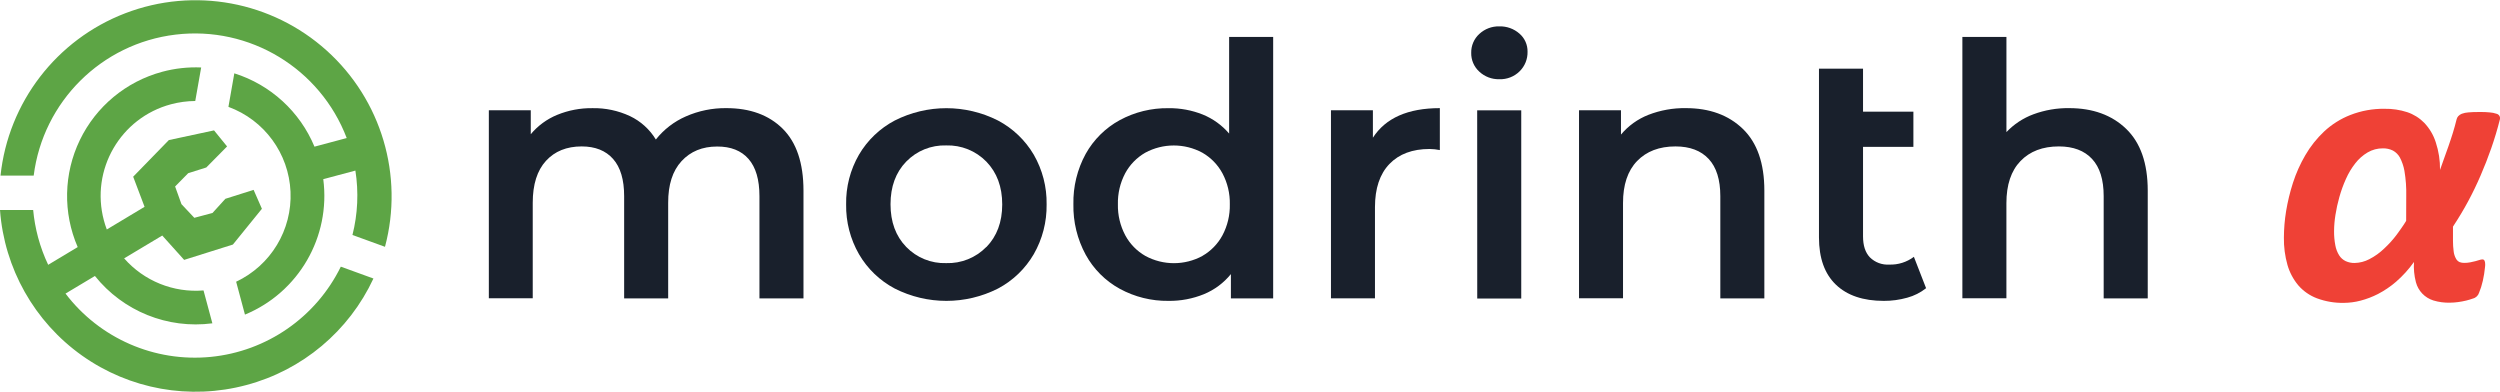
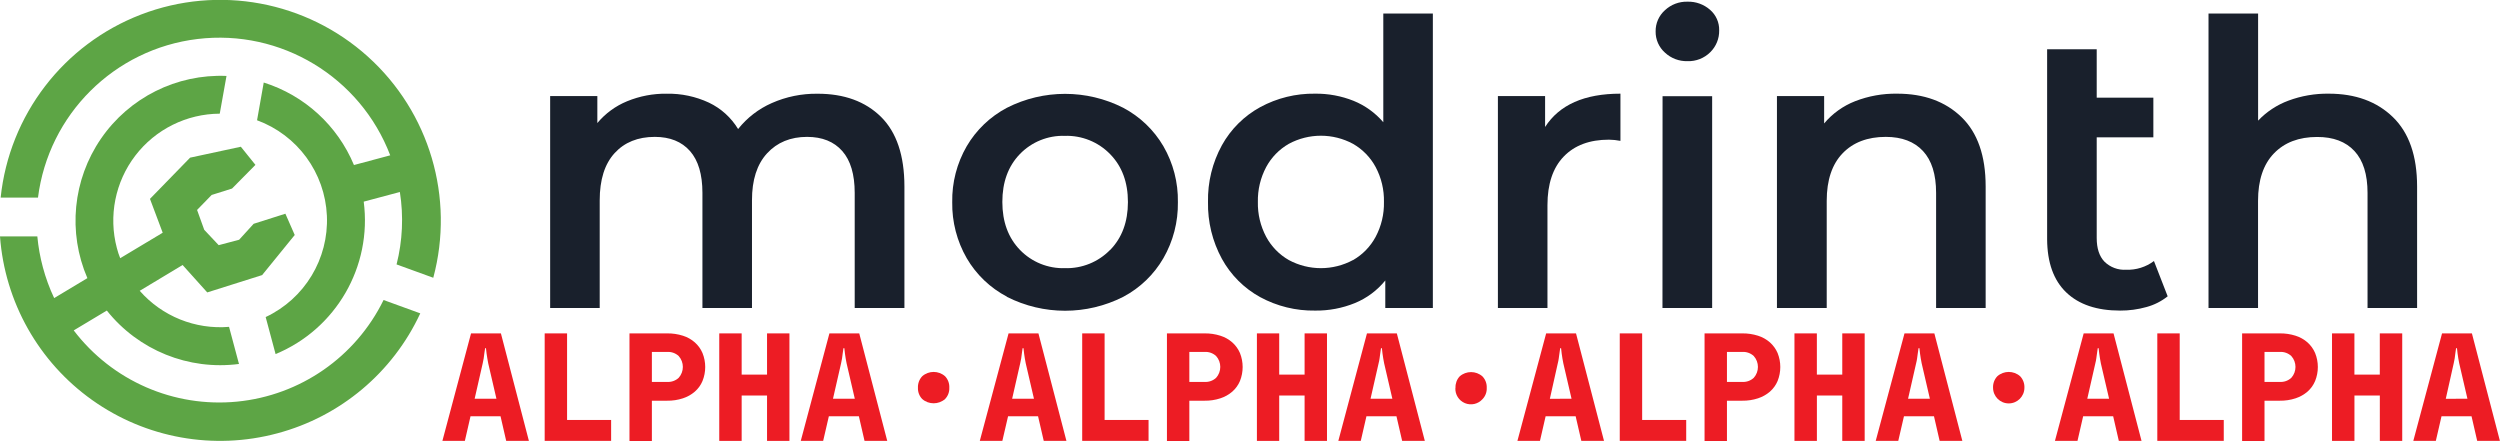
- <svg xmlns="http://www.w3.org/2000/svg" viewBox="0 0 904.44 141.73">
+ <svg xmlns="http://www.w3.org/2000/svg" viewBox="0 0 803.64 141.73">
  <g>
-     <path d="M141.85,89.82A70.94,70.94,0,1,0,2.76,64.05h12A58.78,58.78,0,0,1,128,50.47l-11.66,3.12a46.56,46.56,0,0,0-29-26.53L85.21,39.19A34.31,34.31,0,0,1,88,102.45l3.19,11.9a46.5,46.5,0,0,0,28.33-49l11.62-3.11a58.16,58.16,0,0,1-1.06,23.3Z" transform="translate(-2.57 -0.53)" fill="#5da545" fill-rule="evenodd" />
-     <path d="M91.7,139.83A70.92,70.92,0,0,1,2.57,76.51h12a59.6,59.6,0,0,0,1.78,9.92A58.94,58.94,0,0,0,20,96.33l10.68-6.41A46.51,46.51,0,0,1,61.29,26.49a46.5,46.5,0,0,1,14.06-1.55L73.21,37.07a35,35,0,0,0-8.77,1.18,34.3,34.3,0,0,0-24.29,42,32.56,32.56,0,0,0,1.06,3.3l13.66-8.2L50.75,64.46l12.9-13.25L80,47.7l4.72,5.81-7.52,7.61-6.55,2.07L65.92,68l2.3,6.39,4.65,4.94,6.57-1.75,4.67-5.13,10.21-3.23,3,6.84L86.83,89,69.19,94.55l-7.92-8.81L47.48,94A34.44,34.44,0,0,0,76.2,105.6l3.2,11.9a46.64,46.64,0,0,1-42.49-17.13l-10.64,6.37A58.81,58.81,0,0,0,125.87,97l11.8,4.29A70.74,70.74,0,0,1,91.7,139.83Z" transform="translate(-2.57 -0.53)" fill="#5da545" />
+     <path d="M159.07,89.29A70.94,70.94,0,1,0,20,63.52H32A58.78,58.78,0,0,1,145.23,49.93l-11.66,3.12a46.54,46.54,0,0,0-29-26.52l-2.15,12.13a34.31,34.31,0,0,1,2.77,63.26l3.19,11.9a46.52,46.52,0,0,0,28.33-49l11.62-3.1A57.94,57.94,0,0,1,147.27,85Z" transform="translate(-19.79 0)" fill="#5da545" fill-rule="evenodd" />
+     <path d="M108.92,139.3A70.93,70.93,0,0,1,19.79,76h12a59.48,59.48,0,0,0,1.78,9.91,58.73,58.73,0,0,0,3.63,9.91l10.68-6.41a46.58,46.58,0,0,1,44.72-65L90.43,36.54A34.38,34.38,0,0,0,57.36,79.75C57.67,80.88,58,82,58.43,83l13.66-8.19L68,63.93l12.9-13.25,16.31-3.51L101.9,53l-7.52,7.61-6.55,2.06-4.69,4.82,2.3,6.38s4.64,4.94,4.65,4.94l6.57-1.74,4.67-5.13,10.2-3.24,3,6.84L104.05,88.43,86.41,94l-7.92-8.81L64.7,93.48a34.44,34.44,0,0,0,28.72,11.59L96.61,117A46.6,46.6,0,0,1,54.13,99.83l-10.64,6.38a58.81,58.81,0,0,0,99.6-9.77l11.8,4.29A70.77,70.77,0,0,1,108.92,139.3Z" transform="translate(-19.79 0)" fill="#5da545" />
  </g>
  <g>
-     <path d="M285.73,47.1q7.51,7.47,7.52,22.38v39H277.32v-37q0-8.93-3.95-13.45T262,53.54q-8,0-12.87,5.29T244.3,73.94v34.54H228.37v-37q0-8.93-4-13.45t-11.35-4.53q-8.16,0-12.94,5.23t-4.78,15.17v34.54H179.42V40.41h15.17v8.67a24.68,24.68,0,0,1,9.56-7,32.51,32.51,0,0,1,12.74-2.42,30.7,30.7,0,0,1,13.58,2.87A22,22,0,0,1,239.84,51a28.37,28.37,0,0,1,10.84-8.35,35.25,35.25,0,0,1,14.66-3Q278.21,39.65,285.73,47.1Z" transform="translate(-2.57 -0.53)" fill="#19202c" />
-     <path d="M326.27,104.92a32.53,32.53,0,0,1-12.94-12.43,35,35,0,0,1-4.65-18,34.71,34.71,0,0,1,4.65-18,32.63,32.63,0,0,1,12.94-12.36,41.33,41.33,0,0,1,37.35,0,32.77,32.77,0,0,1,12.94,12.36,34.81,34.81,0,0,1,4.65,18,35.13,35.13,0,0,1-4.65,18,32.66,32.66,0,0,1-12.94,12.43,41.33,41.33,0,0,1-37.35,0Zm33.14-15q5.73-5.87,5.74-15.42T359.41,59a19.49,19.49,0,0,0-14.53-5.86A19.28,19.28,0,0,0,330.41,59q-5.67,5.86-5.67,15.43t5.67,15.42a19.25,19.25,0,0,0,14.47,5.87A19.46,19.46,0,0,0,359.41,89.87Z" transform="translate(-2.57 -0.53)" fill="#19202c" />
-     <path d="M463.17,13.9v94.58H447.88V99.69a24.75,24.75,0,0,1-9.76,7.27,33,33,0,0,1-12.81,2.42A35.84,35.84,0,0,1,407.66,105a31.1,31.1,0,0,1-12.3-12.3,36.74,36.74,0,0,1-4.46-18.29,36.37,36.37,0,0,1,4.46-18.23A31.2,31.2,0,0,1,407.66,44a35.84,35.84,0,0,1,17.65-4.33,32.36,32.36,0,0,1,12.37,2.29,24.92,24.92,0,0,1,9.56,6.89V13.9ZM437.55,93.12a18.89,18.89,0,0,0,7.27-7.45,22.87,22.87,0,0,0,2.67-11.22,22.87,22.87,0,0,0-2.67-11.22,19,19,0,0,0-7.27-7.46,21.73,21.73,0,0,0-20.65,0,19,19,0,0,0-7.27,7.46A22.87,22.87,0,0,0,407,74.45a22.87,22.87,0,0,0,2.67,11.22,18.89,18.89,0,0,0,7.27,7.45,21.65,21.65,0,0,0,20.65,0Z" transform="translate(-2.57 -0.53)" fill="#19202c" />
-     <path d="M523.47,39.65V54.82a19.84,19.84,0,0,0-3.7-.39q-9.3,0-14.53,5.42T500,75.47v33H484.08V40.41h15.17v9.94Q506.14,39.66,523.47,39.65Z" transform="translate(-2.57 -0.53)" fill="#19202c" />
-     <path d="M537.75,26.45a8.92,8.92,0,0,1-2.93-6.82,9,9,0,0,1,2.93-6.82A10.24,10.24,0,0,1,545,10.07a10.56,10.56,0,0,1,7.27,2.62,8.43,8.43,0,0,1,2.93,6.56,9.6,9.6,0,0,1-2.87,7.08A9.92,9.92,0,0,1,545,29.19,10.2,10.2,0,0,1,537.75,26.45Zm-.77,14h15.94v68.07H537Z" transform="translate(-2.57 -0.53)" fill="#19202c" />
-     <path d="M633.1,47.17q7.77,7.52,7.77,22.31v39H624.94v-37q0-8.93-4.21-13.45t-12-4.53q-8.79,0-13.9,5.29t-5.09,15.24v34.41H573.82V40.41H589v8.8a24.8,24.8,0,0,1,9.94-7.14,35.91,35.91,0,0,1,13.52-2.42Q625.32,39.65,633.1,47.17Z" transform="translate(-2.57 -0.53)" fill="#19202c" />
-     <path d="M699.38,104.79a18.81,18.81,0,0,1-6.82,3.44,30.83,30.83,0,0,1-8.47,1.15q-11.22,0-17.34-5.87t-6.12-17.08V25.37h15.94V40.92h18.22V53.67H676.57V86.05c0,3.31.82,5.84,2.48,7.58a9.11,9.11,0,0,0,7,2.62,14,14,0,0,0,8.92-2.81Z" transform="translate(-2.57 -0.53)" fill="#19202c" />
-     <path d="M771.79,47.17q7.77,7.52,7.78,22.31v39H763.63v-37q0-8.93-4.2-13.45t-12-4.53q-8.79,0-13.89,5.29t-5.1,15.24v34.41H712.51V13.9h15.94V48.32a25.82,25.82,0,0,1,9.75-6.44,35.75,35.75,0,0,1,12.94-2.23Q764,39.65,771.79,47.17Z" transform="translate(-2.57 -0.53)" fill="#19202c" />
-     <path d="M901.65,96.13c0,.32,0,.8-.11,1.43s-.16,1.32-.27,2.09-.27,1.57-.46,2.41-.4,1.62-.63,2.34-.48,1.39-.73,2a3.11,3.11,0,0,1-2.23,2.13,23,23,0,0,1-2.41.73,28,28,0,0,1-3,.56,22.1,22.1,0,0,1-2.9.21,18.85,18.85,0,0,1-6-.8,9.44,9.44,0,0,1-6.32-6.6,23.06,23.06,0,0,1-.7-7.33,40.76,40.76,0,0,1-6.52,7.19,34.36,34.36,0,0,1-6.5,4.4,31.32,31.32,0,0,1-6.32,2.41,24.42,24.42,0,0,1-6,.8,26.49,26.49,0,0,1-9.74-1.64,16.82,16.82,0,0,1-6.78-4.71,20.26,20.26,0,0,1-3.91-7.37,34.4,34.4,0,0,1-1.29-9.88,61.12,61.12,0,0,1,.8-9.6,71.61,71.61,0,0,1,2.48-10.23,50.43,50.43,0,0,1,4.47-10,38,38,0,0,1,6.78-8.55,29.82,29.82,0,0,1,9.53-6,32.68,32.68,0,0,1,12.32-2.23,25.21,25.21,0,0,1,8.24,1.22,15.53,15.53,0,0,1,6.14,3.84A18.26,18.26,0,0,1,883.77,52,30.5,30.5,0,0,1,885.31,62c.56-1.58,1.07-3,1.54-4.33s1-2.73,1.53-4.29,1.08-3.14,1.57-4.75.95-3.25,1.36-4.92a2.64,2.64,0,0,1,.6-1.16,3.56,3.56,0,0,1,1.29-.87,8.75,8.75,0,0,1,2.37-.49c1-.09,2.31-.14,3.84-.14s2.77,0,3.84.14a9.44,9.44,0,0,1,2.48.49,1.66,1.66,0,0,1,1.23,2.1q-1.34,5.3-3.11,10.37T900,64q-2.07,4.81-4.51,9.35T890,82.51v5.17a26.88,26.88,0,0,0,.24,3.73,7,7,0,0,0,.84,2.69,2.87,2.87,0,0,0,1.33,1.26,4.7,4.7,0,0,0,1.64.28,11.33,11.33,0,0,0,2.23-.21c.7-.14,1.32-.28,1.85-.42s1-.28,1.43-.42a3.63,3.63,0,0,1,1.12-.21C901.32,94.38,901.65,95,901.65,96.13ZM873.09,71.55a48,48,0,0,0-.66-9.25,16.91,16.91,0,0,0-1.64-4.79A6.38,6.38,0,0,0,868.27,55a7.78,7.78,0,0,0-3.63-.8,10.7,10.7,0,0,0-5.51,1.47,15.68,15.68,0,0,0-4.47,3.94,26.45,26.45,0,0,0-3.39,5.66,45.88,45.88,0,0,0-2.37,6.53,53.36,53.36,0,0,0-1.43,6.53,38,38,0,0,0-.49,5.83,26,26,0,0,0,.45,5.09,10.31,10.31,0,0,0,1.4,3.67A5.7,5.7,0,0,0,851.17,95a7.44,7.44,0,0,0,3.28.67,11.92,11.92,0,0,0,5.27-1.37,22.35,22.35,0,0,0,5.45-3.91,37.39,37.39,0,0,0,4.5-5c1.21-1.65,2.07-2.88,2.58-3.67s.78-1.22.81-1.29S873.09,77.41,873.09,71.55Z" transform="translate(-2.57 -0.53)" fill="#ef4136" />
+     <path d="M303,37.57q7.51,7.45,7.52,22.37V99H294.54V62q0-8.91-4-13.45T279.24,44q-8,0-12.87,5.29t-4.85,15.11V99H245.59V62q0-8.91-4-13.45T230.29,44q-8.16,0-12.94,5.23t-4.78,15.17V99H196.64V30.88h15.17v8.67a24.68,24.68,0,0,1,9.56-7,32.33,32.33,0,0,1,12.74-2.43A30.83,30.83,0,0,1,247.69,33a22.07,22.07,0,0,1,9.37,8.48,28.41,28.41,0,0,1,10.83-8.35,35.16,35.16,0,0,1,14.66-3Q295.43,30.11,303,37.57Z" transform="translate(-19.79 0)" fill="#19202c" />
+     <path d="M343.49,95.38A32.4,32.4,0,0,1,330.55,83a35,35,0,0,1-4.66-18,34.69,34.69,0,0,1,4.66-18,32.57,32.57,0,0,1,12.94-12.36,41.25,41.25,0,0,1,37.35,0,32.61,32.61,0,0,1,12.93,12.36,34.69,34.69,0,0,1,4.66,18,35,35,0,0,1-4.66,18,32.44,32.44,0,0,1-12.93,12.43,41.33,41.33,0,0,1-37.35,0Zm33.14-15q5.73-5.86,5.74-15.42t-5.74-15.43a19.46,19.46,0,0,0-14.53-5.86,19.25,19.25,0,0,0-14.47,5.86Q342,55.36,342,64.92t5.67,15.42A19.25,19.25,0,0,0,362.1,86.2,19.46,19.46,0,0,0,376.63,80.34Z" transform="translate(-19.79 0)" fill="#19202c" />
+     <path d="M480.39,4.36V99H465.1V90.16a24.63,24.63,0,0,1-9.76,7.26,32.78,32.78,0,0,1-12.81,2.42,35.84,35.84,0,0,1-17.65-4.33,31.1,31.1,0,0,1-12.3-12.3,36.74,36.74,0,0,1-4.47-18.29,36.38,36.38,0,0,1,4.47-18.23,31.2,31.2,0,0,1,12.3-12.24,35.84,35.84,0,0,1,17.65-4.34,32.36,32.36,0,0,1,12.37,2.3,24.89,24.89,0,0,1,9.56,6.88V4.36ZM454.77,83.59A18.92,18.92,0,0,0,462,76.13a22.83,22.83,0,0,0,2.67-11.21A22.87,22.87,0,0,0,462,53.7a18.92,18.92,0,0,0-7.27-7.46,21.73,21.73,0,0,0-20.65,0,18.92,18.92,0,0,0-7.27,7.46,22.87,22.87,0,0,0-2.67,11.22,22.83,22.83,0,0,0,2.67,11.21,18.92,18.92,0,0,0,7.27,7.46,21.73,21.73,0,0,0,20.65,0Z" transform="translate(-19.79 0)" fill="#19202c" />
+     <path d="M540.69,30.11V45.28a20.64,20.64,0,0,0-3.7-.38q-9.3,0-14.53,5.42t-5.23,15.62V99H501.3V30.88h15.17v9.94Q523.35,30.11,540.69,30.11Z" transform="translate(-19.79 0)" fill="#19202c" />
+     <path d="M555,16.92A8.94,8.94,0,0,1,552,10.1,8.94,8.94,0,0,1,555,3.28,10.2,10.2,0,0,1,562.23.54a10.55,10.55,0,0,1,7.27,2.61,8.46,8.46,0,0,1,2.93,6.57,9.58,9.58,0,0,1-2.87,7.07,9.89,9.89,0,0,1-7.33,2.87A10.2,10.2,0,0,1,555,16.92Zm-.77,14h15.94V99H554.2Z" transform="translate(-19.79 0)" fill="#19202c" />
+     <path d="M650.32,37.64q7.77,7.52,7.77,22.3V99H642.16V62q0-8.91-4.21-13.45T626,44q-8.81,0-13.9,5.29T607,64.53V99H591V30.88h15.17v8.8a24.8,24.8,0,0,1,9.94-7.14,35.72,35.72,0,0,1,13.52-2.43Q642.54,30.11,650.32,37.64Z" transform="translate(-19.79 0)" fill="#19202c" />
+     <path d="M716.6,95.25a18.82,18.82,0,0,1-6.82,3.45,30.83,30.83,0,0,1-8.47,1.14Q690.09,99.84,684,94T677.85,76.9V15.84h15.94V31.39H712V44.14H693.79V76.52c0,3.31.82,5.84,2.48,7.58a9.14,9.14,0,0,0,7,2.61,14,14,0,0,0,8.92-2.8Z" transform="translate(-19.79 0)" fill="#19202c" />
+     <path d="M789,37.64q7.77,7.52,7.78,22.3V99H780.85V62q0-8.91-4.21-13.45t-12-4.52q-8.79,0-13.89,5.29t-5.1,15.23V99H729.73V4.36h15.94V38.78a25.8,25.8,0,0,1,9.75-6.43,35.75,35.75,0,0,1,12.94-2.24Q781.23,30.11,789,37.64Z" transform="translate(-19.79 0)" fill="#19202c" />
+   </g>
+   <g>
+     <path d="M171.21,107.17h9.6l9,34.56h-7.3l-1.82-7.92h-9.65l-1.82,7.92H162Zm8.16,21-2.64-11.38c-.09-.48-.19-1-.28-1.56s-.18-1.09-.25-1.61-.12-1.1-.19-1.68h-.28c-.07.58-.15,1.14-.25,1.68s-.13,1-.21,1.61a15.37,15.37,0,0,1-.31,1.56l-2.59,11.38Z" transform="translate(-19.79 0)" fill="#ed1c24" />
+     <path d="M202.08,107.17V135h14.16v6.72H194.88V107.17Z" transform="translate(-19.79 0)" fill="#ed1c24" />
+     <path d="M234.24,107.17a16,16,0,0,1,5.08.75,10.44,10.44,0,0,1,3.84,2.16,9.56,9.56,0,0,1,2.45,3.4,12,12,0,0,1,0,9,9.22,9.22,0,0,1-2.45,3.4,11,11,0,0,1-3.84,2.16,15.49,15.49,0,0,1-5.08.77h-4.9v13h-7.2V107.17Zm-4.9,15.6h4.9a5,5,0,0,0,3.72-1.32,5.25,5.25,0,0,0,0-7,5,5,0,0,0-3.72-1.32h-4.9Z" transform="translate(-19.79 0)" fill="#ed1c24" />
+     <path d="M251,141.73V107.17h7.2v13.25h8.16V107.17h7.2v34.56h-7.2V127.14h-8.16v14.59Z" transform="translate(-19.79 0)" fill="#ed1c24" />
+     <path d="M286.41,107.17H296l9,34.56h-7.3l-1.82-7.92h-9.65l-1.83,7.92H277.2Zm8.16,21-2.64-11.38c-.09-.48-.19-1-.29-1.56s-.17-1.09-.24-1.61-.13-1.1-.19-1.68h-.29q-.09.87-.24,1.68c-.06.52-.13,1-.21,1.61a15.37,15.37,0,0,1-.31,1.56l-2.6,11.38Z" transform="translate(-19.79 0)" fill="#ed1c24" />
+     <path d="M314.87,124.64a5.05,5.05,0,0,1,1.37-3.69,5.55,5.55,0,0,1,7.35,0,5,5,0,0,1,1.36,3.69,4.9,4.9,0,0,1-1.36,3.63,5.61,5.61,0,0,1-7.35,0A4.91,4.91,0,0,1,314.87,124.64Z" transform="translate(-19.79 0)" fill="#ed1c24" />
+     <path d="M344,107.17h9.6l9,34.56h-7.29l-1.83-7.92h-9.64L342,141.73h-7.25Zm8.16,21-2.64-11.38c-.1-.48-.19-1-.29-1.56s-.17-1.09-.24-1.61-.13-1.1-.19-1.68h-.29q-.09.87-.24,1.68c-.06.52-.13,1-.21,1.61a13,13,0,0,1-.32,1.56l-2.59,11.38Z" transform="translate(-19.79 0)" fill="#ed1c24" />
+     <path d="M374.87,107.17V135H389v6.72H367.67V107.17Z" transform="translate(-19.79 0)" fill="#ed1c24" />
+     <path d="M407,107.17a16.07,16.07,0,0,1,5.09.75,10.44,10.44,0,0,1,3.84,2.16,9.69,9.69,0,0,1,2.45,3.4,12.1,12.1,0,0,1,0,9,9.34,9.34,0,0,1-2.45,3.4,11,11,0,0,1-3.84,2.16,15.51,15.51,0,0,1-5.09.77h-4.89v13h-7.2V107.17Zm-4.89,15.6H407a5,5,0,0,0,3.72-1.32,5.25,5.25,0,0,0,0-7,5,5,0,0,0-3.72-1.32h-4.89Z" transform="translate(-19.79 0)" fill="#ed1c24" />
+     <path d="M423.83,141.73V107.17H431v13.25h8.16V107.17h7.2v34.56h-7.2V127.14H431v14.59Z" transform="translate(-19.79 0)" fill="#ed1c24" />
+     <path d="M459.21,107.17h9.6l9,34.56h-7.29l-1.83-7.92h-9.65l-1.82,7.92H450Zm8.16,21-2.64-11.38c-.1-.48-.19-1-.29-1.56s-.18-1.09-.24-1.61-.13-1.1-.19-1.68h-.29q-.09.87-.24,1.68c-.06.52-.14,1-.22,1.61a13,13,0,0,1-.31,1.56l-2.59,11.38Z" transform="translate(-19.79 0)" fill="#ed1c24" />
+     <path d="M487.67,124.64A5.05,5.05,0,0,1,489,121a5.54,5.54,0,0,1,7.34,0,5,5,0,0,1,1.37,3.69,4.87,4.87,0,0,1-1.37,3.63,5,5,0,0,1-8.71-3.63Z" transform="translate(-19.79 0)" fill="#ed1c24" />
+     <path d="M516.81,107.17h9.6l9,34.56h-7.29l-1.83-7.92h-9.65l-1.82,7.92h-7.25Zm8.16,21-2.64-11.38c-.1-.48-.19-1-.29-1.56s-.18-1.09-.24-1.61-.13-1.1-.19-1.68h-.29q-.09.87-.24,1.68c-.06.52-.14,1-.22,1.61a13,13,0,0,1-.31,1.56L518,128.2Z" transform="translate(-19.79 0)" fill="#ed1c24" />
+     <path d="M547.67,107.17V135h14.16v6.72H540.47V107.17Z" transform="translate(-19.79 0)" fill="#ed1c24" />
+     <path d="M579.83,107.17a16.11,16.11,0,0,1,5.09.75,10.6,10.6,0,0,1,3.84,2.16,9.81,9.81,0,0,1,2.45,3.4,12.1,12.1,0,0,1,0,9,9.46,9.46,0,0,1-2.45,3.4,11.22,11.22,0,0,1-3.84,2.16,15.55,15.55,0,0,1-5.09.77h-4.9v13h-7.2V107.17Zm-4.9,15.6h4.9a5,5,0,0,0,3.72-1.32,5.25,5.25,0,0,0,0-7,5,5,0,0,0-3.72-1.32h-4.9Z" transform="translate(-19.79 0)" fill="#ed1c24" />
+     <path d="M596.63,141.73V107.17h7.2v13.25H612V107.17h7.2v34.56H612V127.14h-8.16v14.59Z" transform="translate(-19.79 0)" fill="#ed1c24" />
+     <path d="M632,107.17h9.6l9,34.56h-7.3l-1.82-7.92h-9.65L630,141.73h-7.25Zm8.16,21-2.64-11.38c-.1-.48-.2-1-.29-1.56s-.18-1.09-.24-1.61-.13-1.1-.19-1.68h-.29q-.1.87-.24,1.68c-.07.52-.14,1-.22,1.61a13,13,0,0,1-.31,1.56l-2.59,11.38Z" transform="translate(-19.79 0)" fill="#ed1c24" />
+     <path d="M660.47,124.64a5.05,5.05,0,0,1,1.37-3.69,5.54,5.54,0,0,1,7.34,0,5.05,5.05,0,0,1,1.37,3.69,5,5,0,1,1-10.08,0Z" transform="translate(-19.79 0)" fill="#ed1c24" />
+     <path d="M689.6,107.17h9.6l9,34.56h-7.3l-1.82-7.92h-9.65l-1.82,7.92h-7.25Zm8.17,21-2.65-11.38c-.09-.48-.19-1-.28-1.56s-.18-1.09-.24-1.61-.13-1.1-.19-1.68h-.29q-.11.87-.24,1.68c-.07.52-.14,1-.22,1.61a13,13,0,0,1-.31,1.56l-2.59,11.38Z" transform="translate(-19.79 0)" fill="#ed1c24" />
+     <path d="M720.47,107.17V135h14.16v6.72H713.27V107.17Z" transform="translate(-19.79 0)" fill="#ed1c24" />
+     <path d="M752.63,107.17a16.11,16.11,0,0,1,5.09.75,10.6,10.6,0,0,1,3.84,2.16,9.66,9.66,0,0,1,2.44,3.4,12,12,0,0,1,0,9,9.31,9.31,0,0,1-2.44,3.4,11.22,11.22,0,0,1-3.84,2.16,15.55,15.55,0,0,1-5.09.77h-4.9v13h-7.2V107.17Zm-4.9,15.6h4.9a5,5,0,0,0,3.72-1.32,5.25,5.25,0,0,0,0-7,5,5,0,0,0-3.72-1.32h-4.9Z" transform="translate(-19.79 0)" fill="#ed1c24" />
+     <path d="M769.43,141.73V107.17h7.2v13.25h8.16V107.17H792v34.56h-7.2V127.14h-8.16v14.59Z" transform="translate(-19.79 0)" fill="#ed1c24" />
+     <path d="M804.8,107.17h9.6l9,34.56h-7.3l-1.82-7.92h-9.65l-1.83,7.92h-7.24Zm8.16,21-2.64-11.38c-.09-.48-.19-1-.29-1.56s-.17-1.09-.24-1.61-.12-1.1-.19-1.68h-.29q-.09.87-.24,1.68c-.06.52-.13,1-.21,1.61a15.37,15.37,0,0,1-.31,1.56L806,128.2Z" transform="translate(-19.79 0)" fill="#ed1c24" />
  </g>
</svg>
